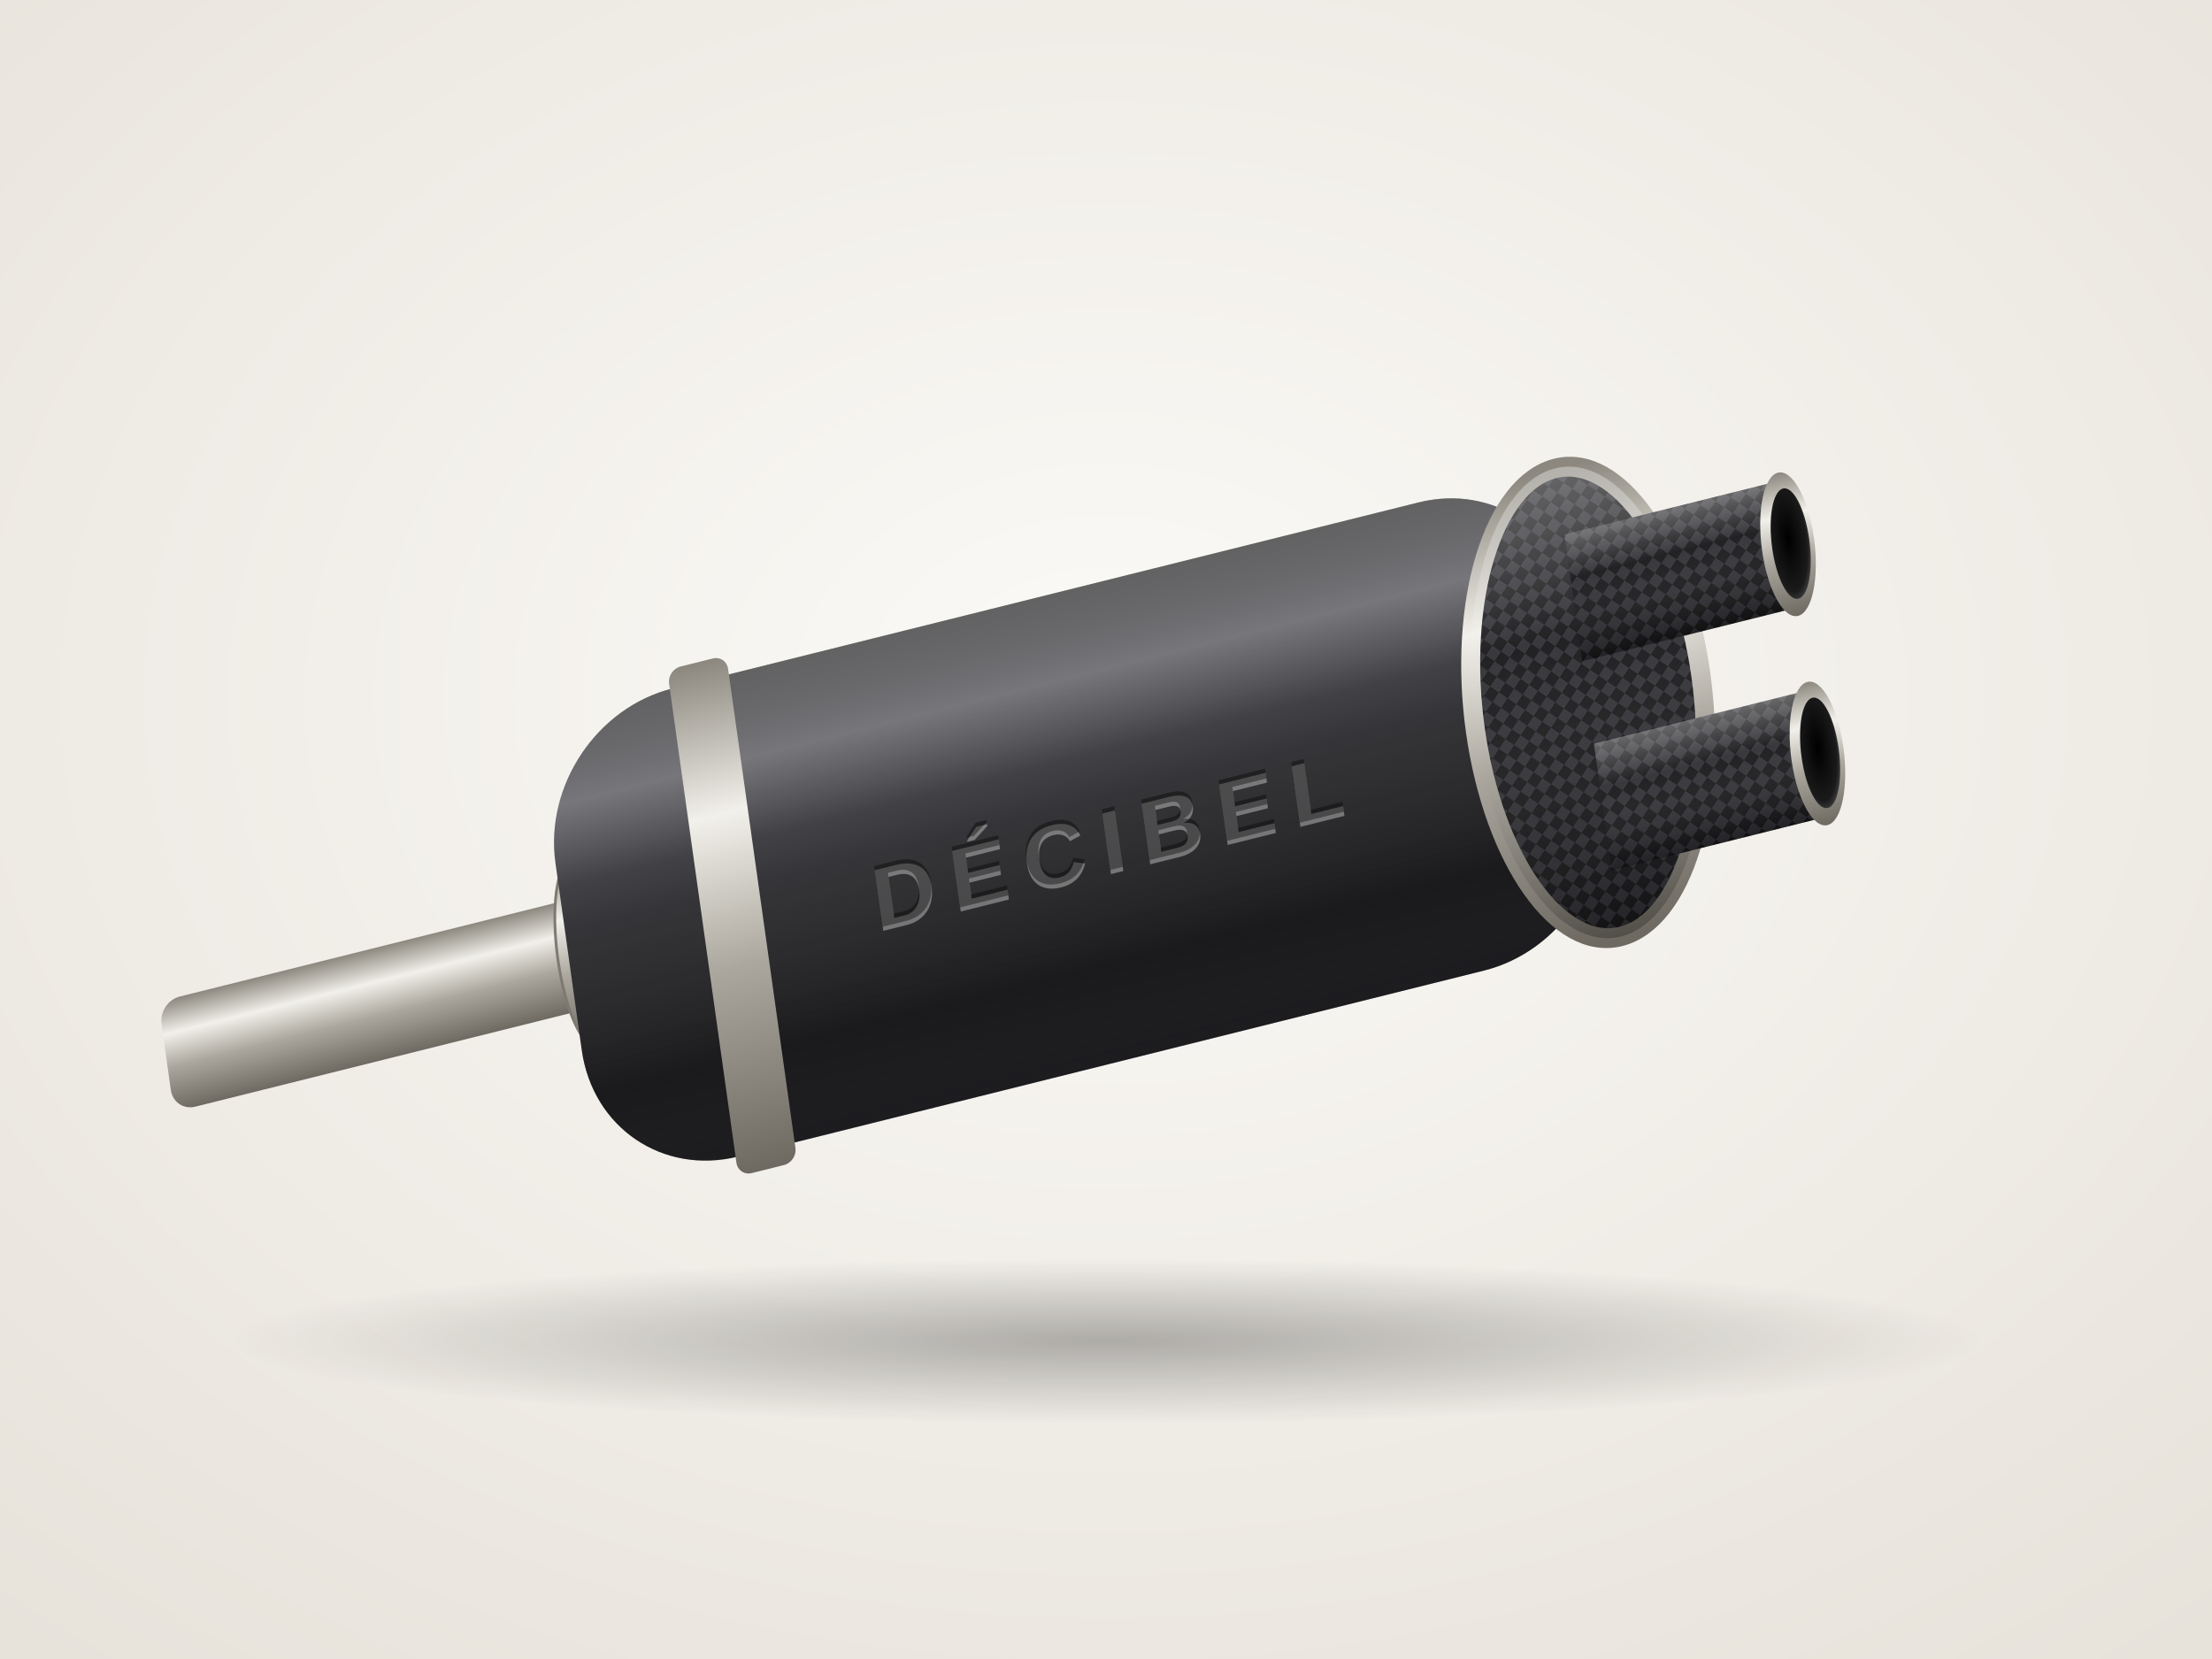
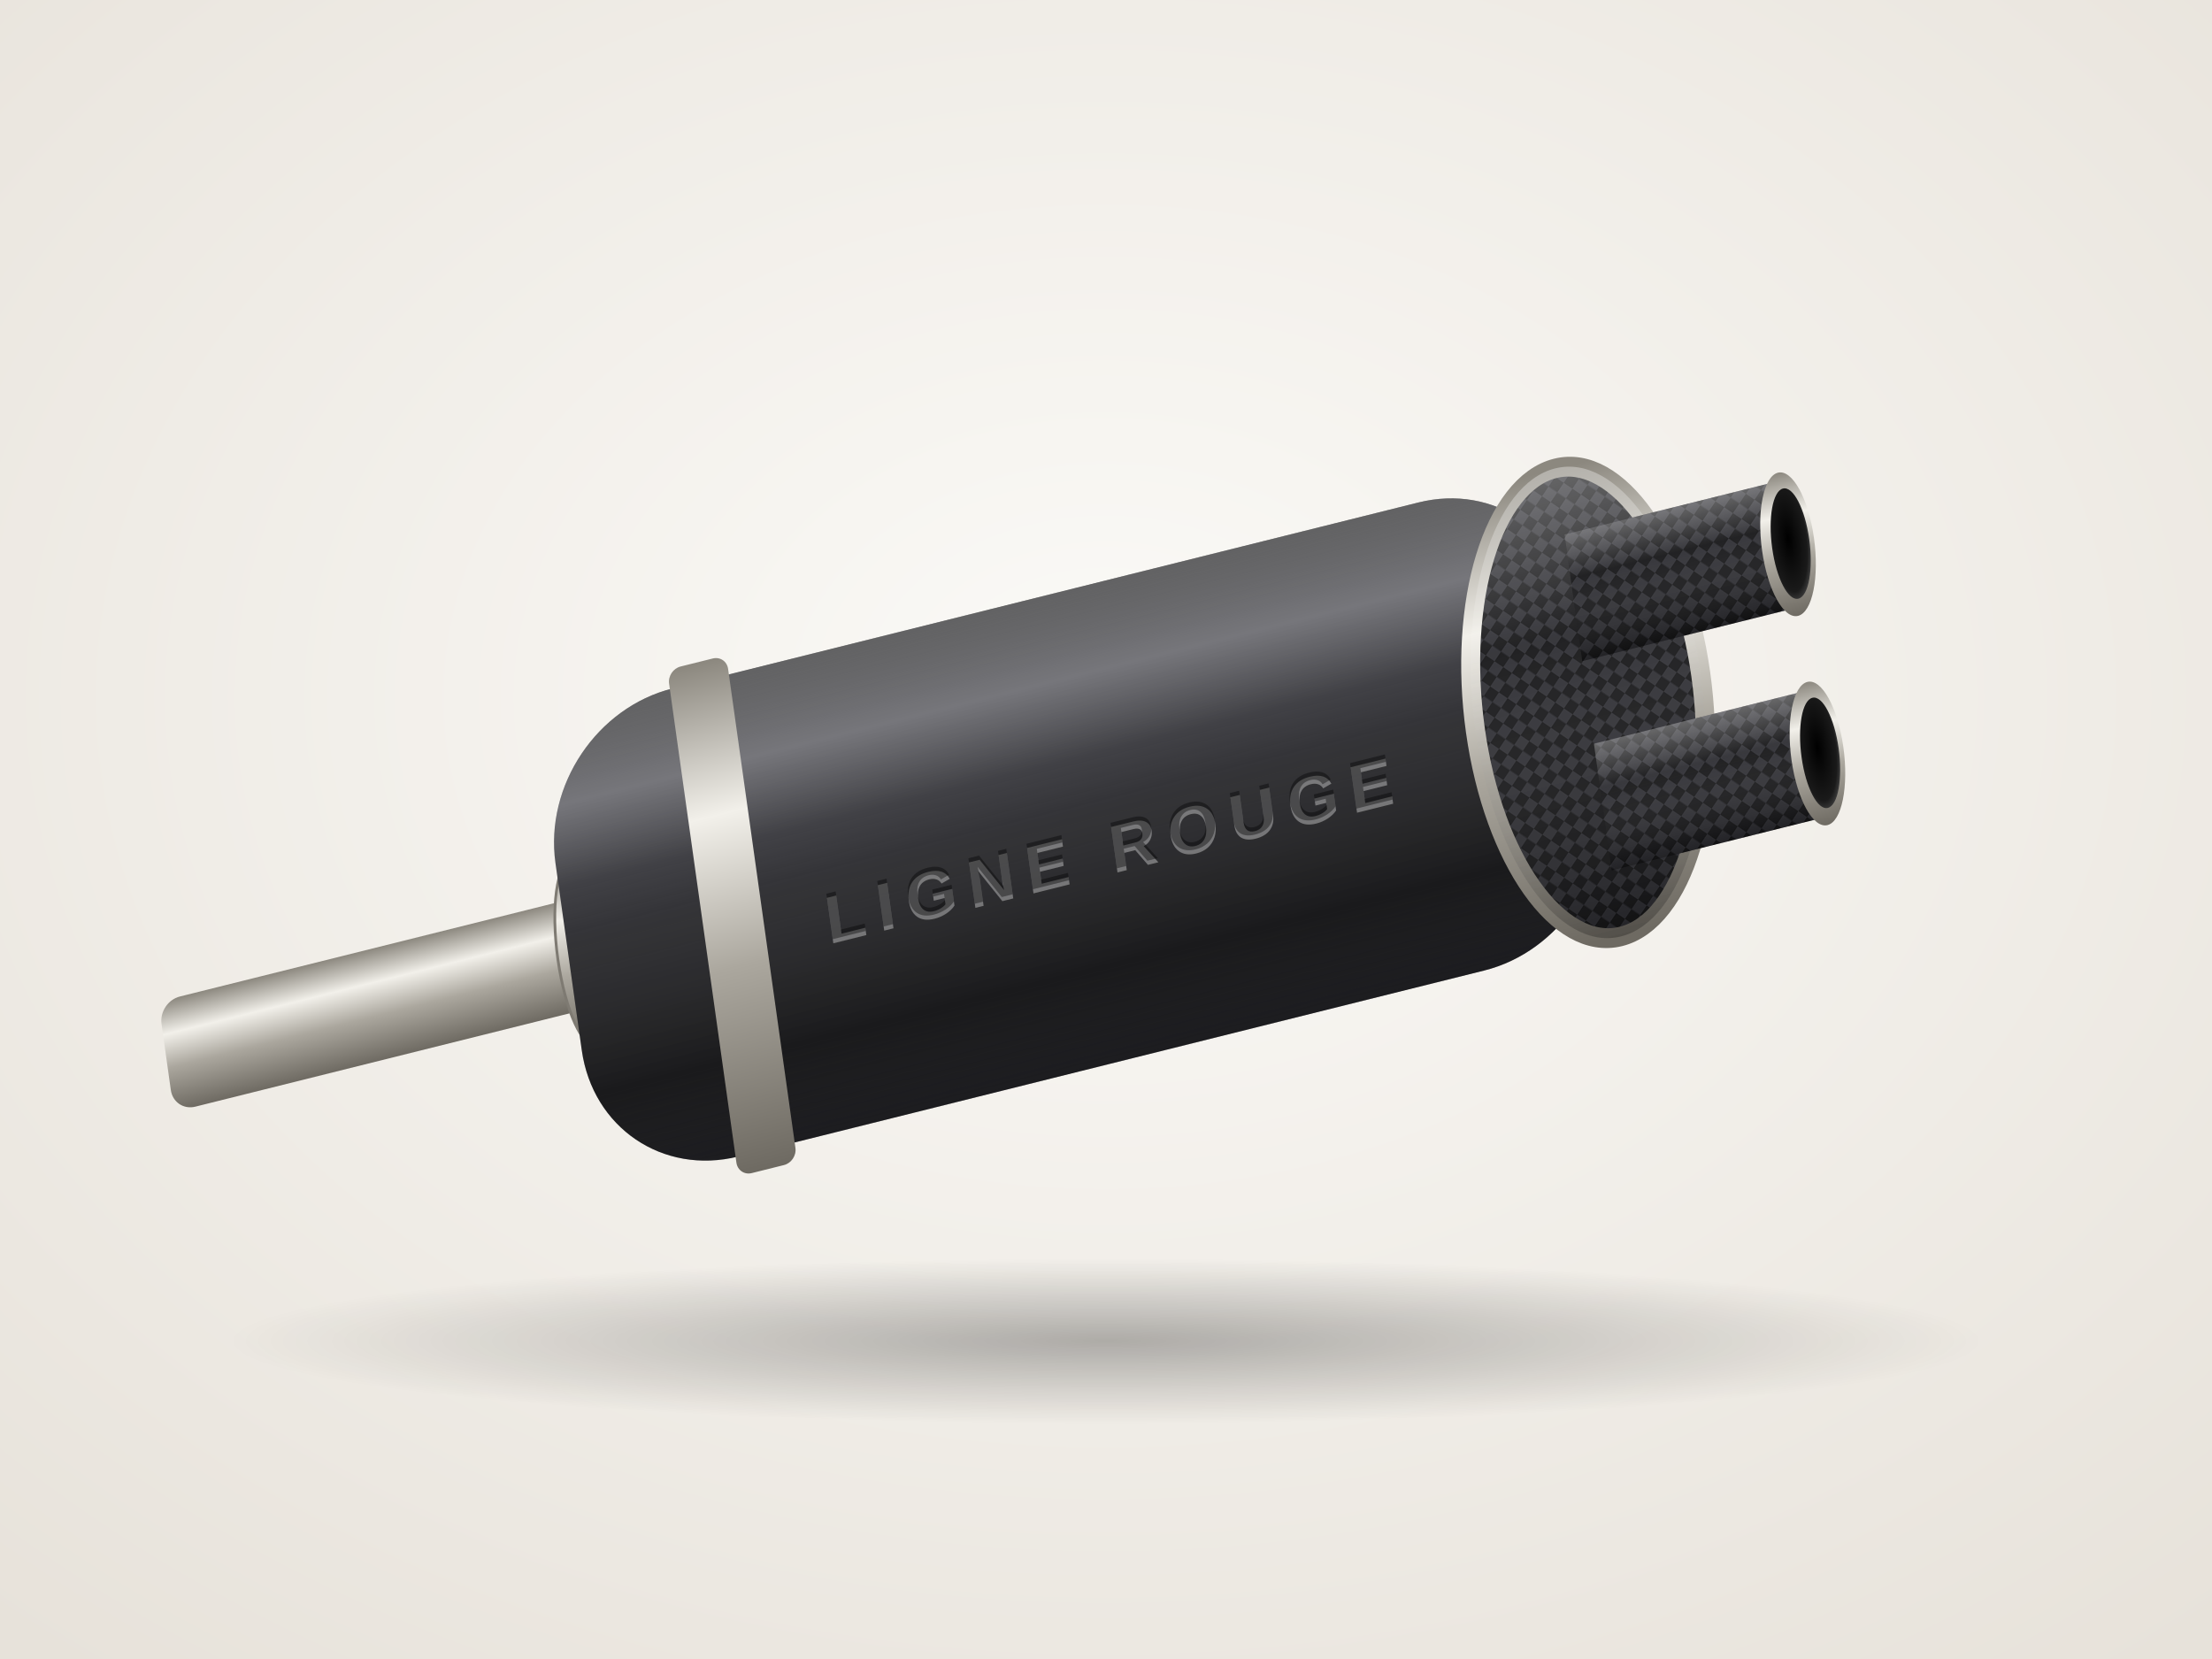
<svg xmlns="http://www.w3.org/2000/svg" viewBox="0 0 800 600" width="800" height="600">
  <defs>
    <radialGradient id="bg" cx="50%" cy="42%" r="75%">
      <stop offset="0" stop-color="#FBFAF7" />
      <stop offset="1" stop-color="#E7E2DA" />
    </radialGradient>
    <linearGradient id="metal" x1="0" y1="0" x2="0" y2="1">
      <stop offset="0" stop-color="#0E0E10" />
      <stop offset="0.18" stop-color="#55555B" />
      <stop offset="0.45" stop-color="#26262A" />
      <stop offset="0.8" stop-color="#0E0E10" />
      <stop offset="1" stop-color="#26262A" />
    </linearGradient>
    <linearGradient id="ti" x1="0" y1="0" x2="0" y2="1">
      <stop offset="0" stop-color="#8C887F" />
      <stop offset="0.3" stop-color="#F2F0EA" />
      <stop offset="0.6" stop-color="#ABA79E" />
      <stop offset="1" stop-color="#6E6A62" />
    </linearGradient>
    <linearGradient id="heat" x1="0" y1="0" x2="1" y2="0">
      <stop offset="0" stop-color="#C08457" stop-opacity="0" />
      <stop offset="0.3" stop-color="#C08457" stop-opacity="0.55" />
      <stop offset="0.6" stop-color="#8B5CF6" stop-opacity="0.55" />
      <stop offset="1" stop-color="#3B82F6" stop-opacity="0.6" />
    </linearGradient>
    <linearGradient id="gloss" x1="0" y1="0" x2="0" y2="1">
      <stop offset="0" stop-color="#fff" stop-opacity="0.35" />
      <stop offset="0.35" stop-color="#fff" stop-opacity="0.05" />
      <stop offset="1" stop-color="#000" stop-opacity="0.25" />
    </linearGradient>
    <pattern id="carbon" width="8" height="8" patternUnits="userSpaceOnUse" patternTransform="rotate(45)">
      <rect width="8" height="8" fill="#161618" />
      <rect width="4" height="4" fill="#2E2E33" />
      <rect x="4" y="4" width="4" height="4" fill="#2E2E33" />
    </pattern>
    <radialGradient id="shadow" cx="50%" cy="50%" r="50%">
      <stop offset="0" stop-color="#000" stop-opacity="0.28" />
      <stop offset="1" stop-color="#000" stop-opacity="0" />
    </radialGradient>
    <radialGradient id="bore" cx="45%" cy="45%" r="60%">
      <stop offset="0" stop-color="#000" />
      <stop offset="0.8" stop-color="#1a1a1a" />
      <stop offset="1" stop-color="#444" />
    </radialGradient>
  </defs>
  <rect width="800" height="600" fill="url(#bg)" />
  <ellipse cx="400" cy="485" rx="320" ry="30" fill="url(#shadow)" />
  <g transform="translate(390 300) rotate(-14) skewX(-6)">
    <g transform="translate(0 0)">
      <rect x="-340" y="-20" width="170" height="40" rx="8" fill="url(#ti)" />
      <ellipse cx="-184" cy="0" rx="10" ry="34" fill="url(#ti)" stroke="#7e7a72" />
      <rect x="-190" y="-85" width="380" height="170" rx="51" fill="url(#metal)" />
      <rect x="-190" y="-85" width="380" height="170" rx="51" fill="url(#gloss)" />
      <rect x="-140" y="-92" width="22" height="184" rx="5" fill="url(#ti)" />
-       <g transform="translate(10 17) rotate(0)" font-family="Arial Black, Arial, sans-serif" font-weight="900" font-size="32" letter-spacing="5.76" text-anchor="middle">
-         <text y="1.5" fill="#fff" fill-opacity="0.35">DÉCIBEL</text>
-         <text fill="#000" fill-opacity="0.38">DÉCIBEL</text>
+       <g transform="translate(10 17) rotate(0)" font-family="Arial Black, Arial, sans-serif" font-weight="900" font-size="24" letter-spacing="4.32" text-anchor="middle">
+         <text y="1.5" fill="#fff" fill-opacity="0.35">LIGNE ROUGE</text>
+         <text fill="#000" fill-opacity="0.38">LIGNE ROUGE</text>
      </g>
      <ellipse cx="190" cy="0" rx="42" ry="85" fill="url(#carbon)" stroke="url(#ti)" stroke-width="7" />
      <ellipse cx="190" cy="0" rx="42" ry="85" fill="url(#gloss)" />
    </g>
    <rect x="190" y="-61" width="80" height="46" fill="url(#carbon)" />
    <rect x="190" y="-61" width="80" height="46" fill="url(#gloss)" />
    <ellipse cx="270" cy="-38" rx="9.66" ry="26" fill="url(#ti)" />
    <ellipse cx="271" cy="-38" rx="6.9" ry="20" fill="url(#bore)" />
    <rect x="190" y="15" width="80" height="46" fill="url(#carbon)" />
    <rect x="190" y="15" width="80" height="46" fill="url(#gloss)" />
    <ellipse cx="270" cy="38" rx="9.66" ry="26" fill="url(#ti)" />
    <ellipse cx="271" cy="38" rx="6.9" ry="20" fill="url(#bore)" />
  </g>
</svg>
